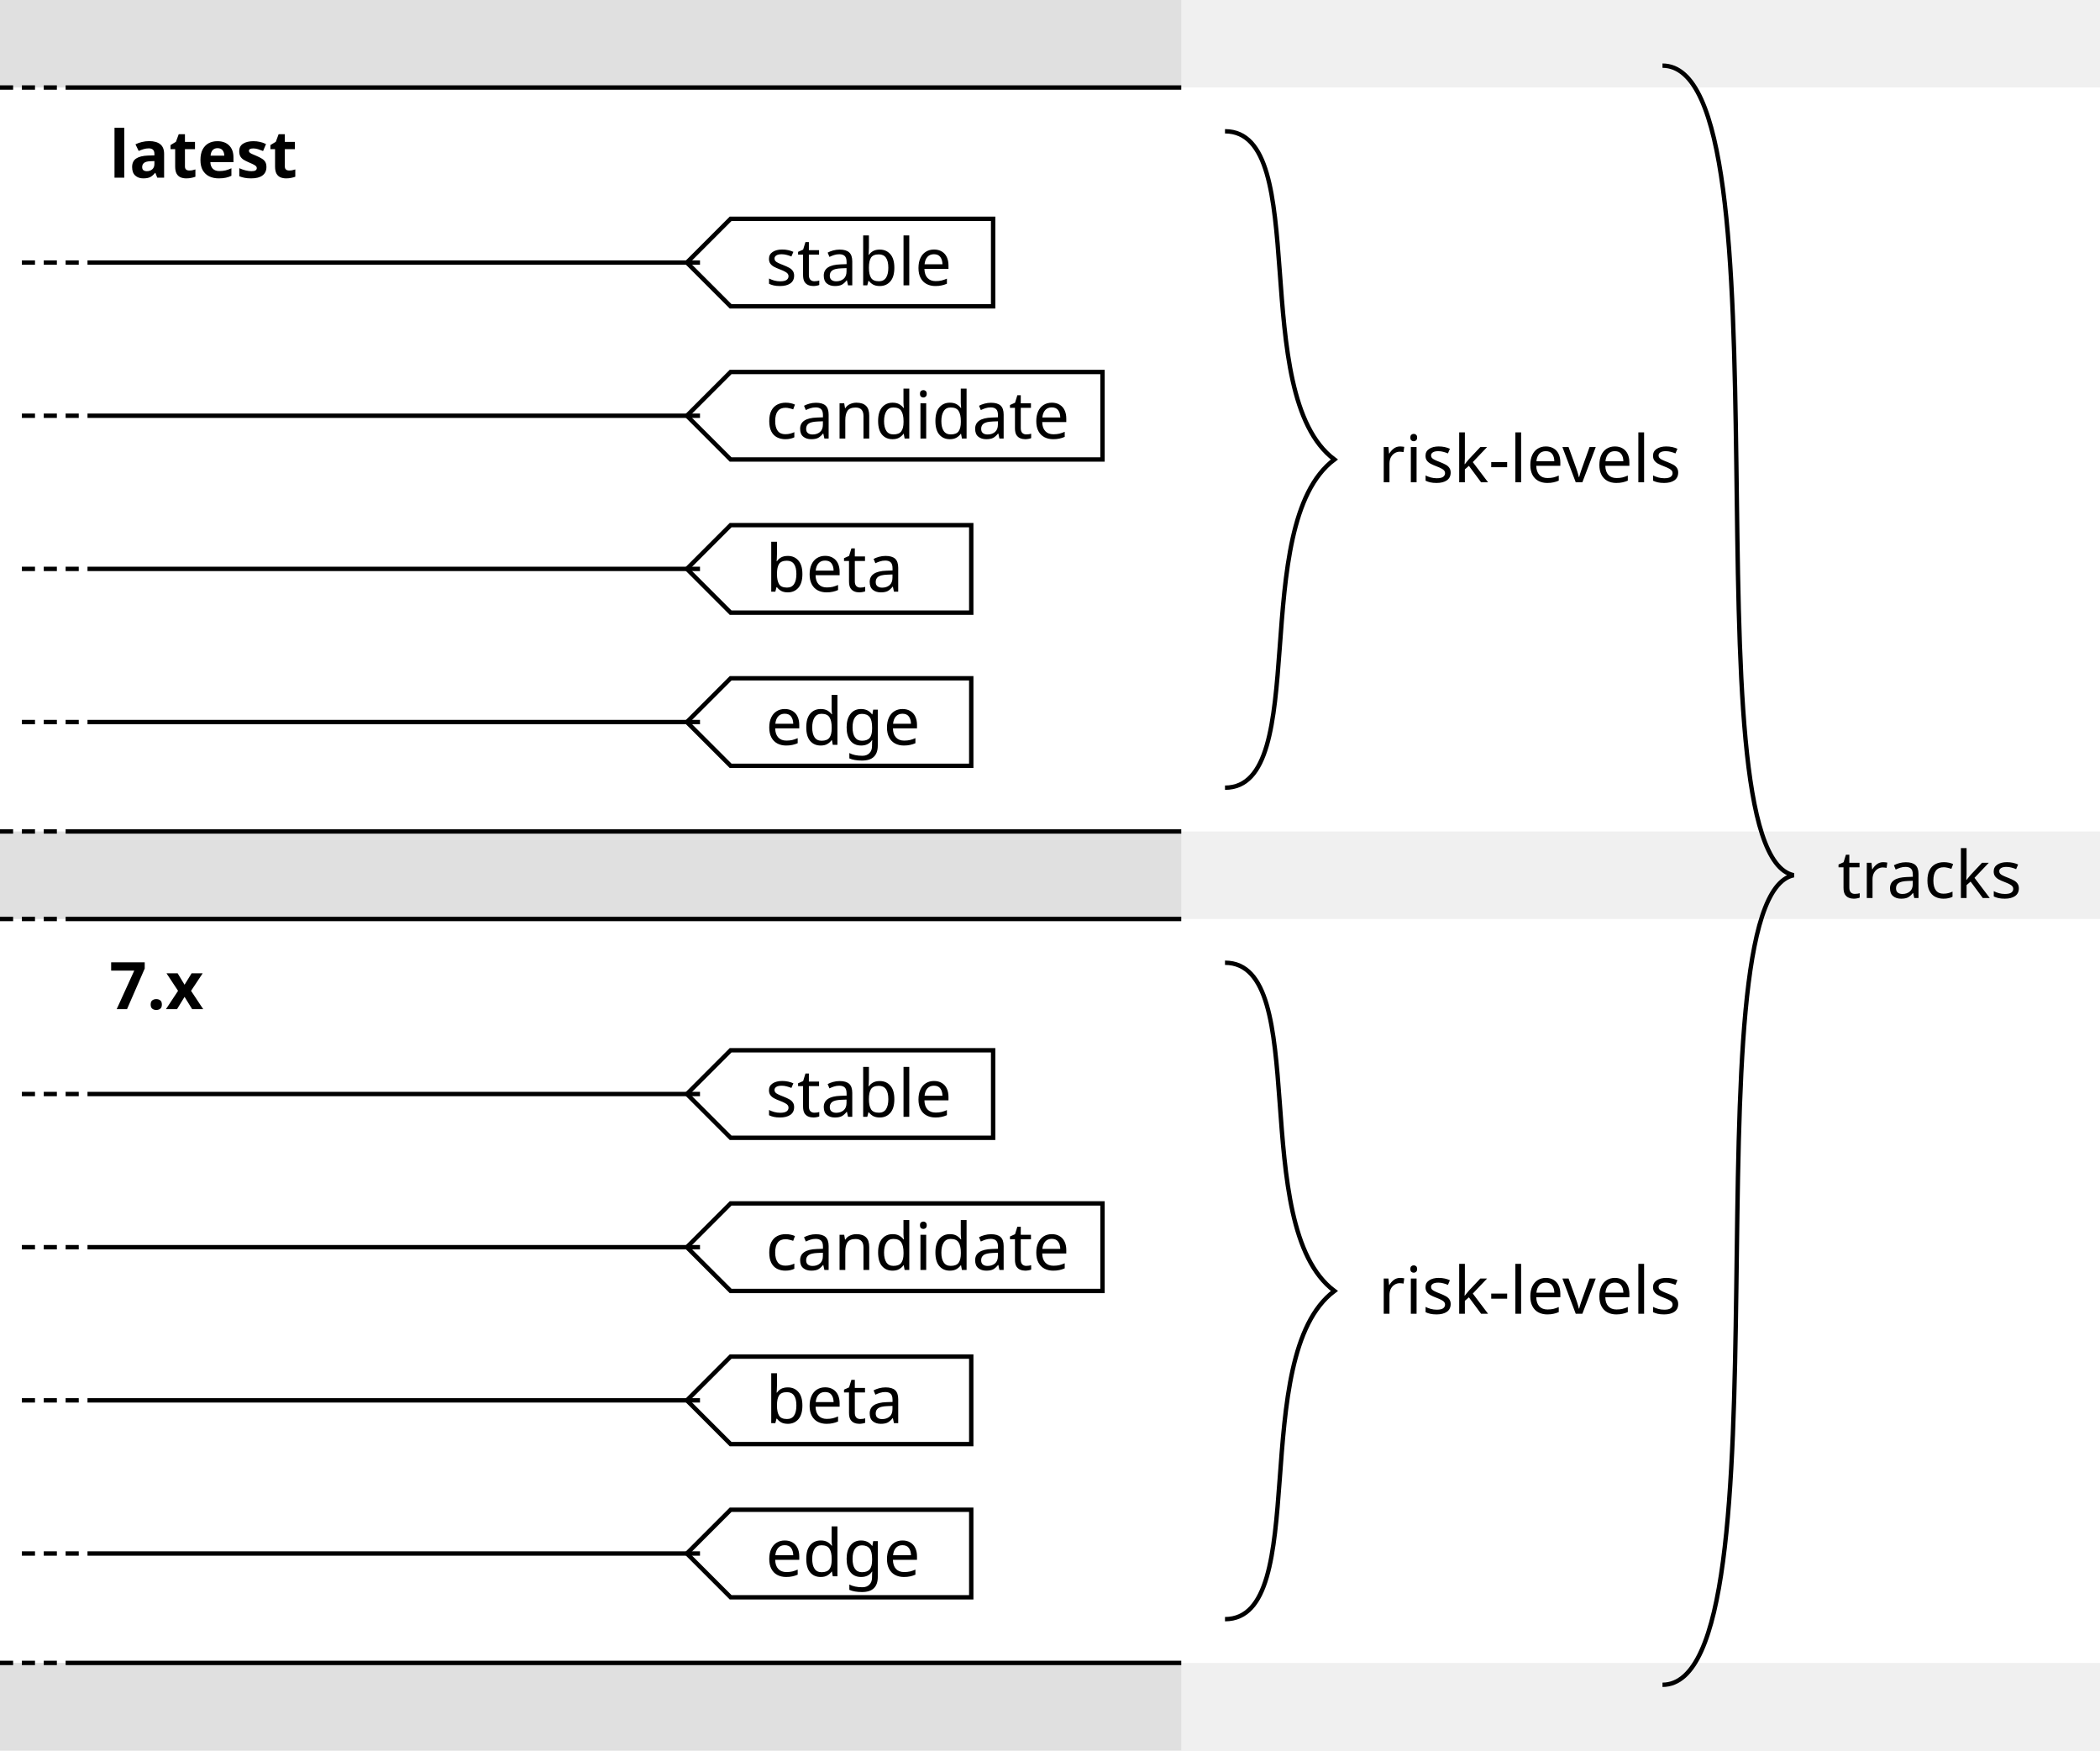
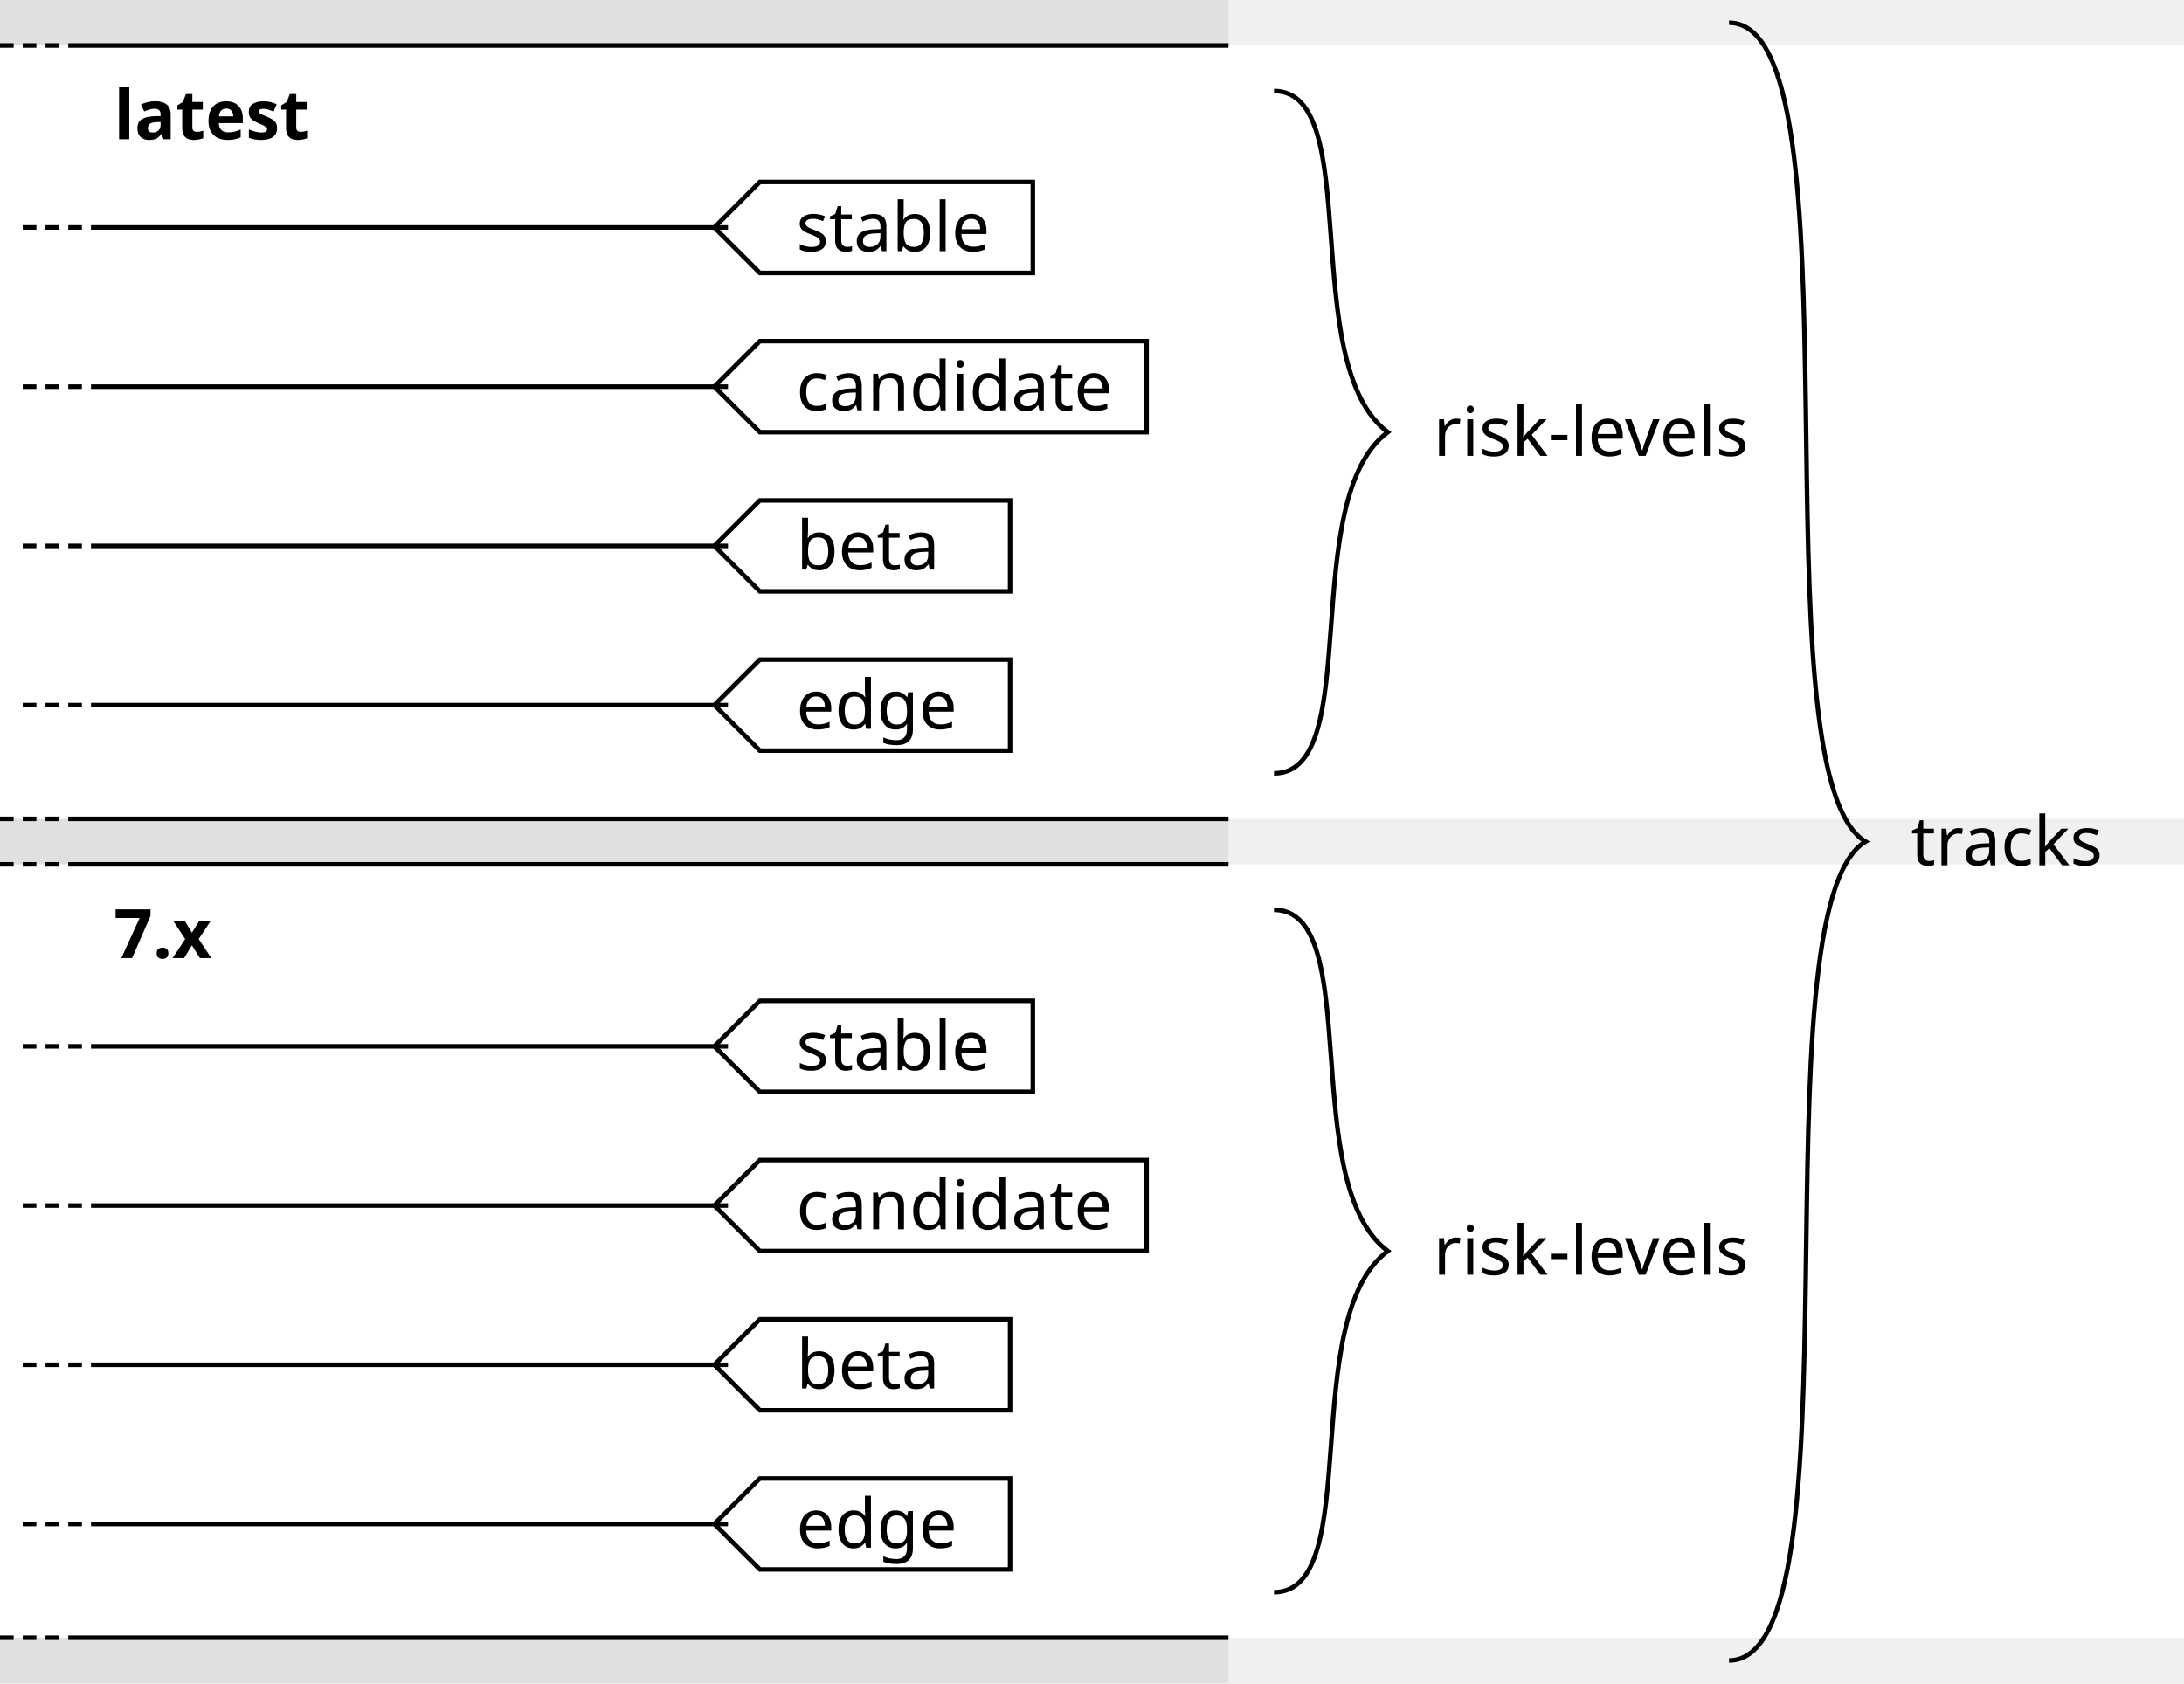
- <svg xmlns="http://www.w3.org/2000/svg" height="400" width="480" version="1.1" viewBox="0 0 480 400">
+ <svg xmlns="http://www.w3.org/2000/svg" height="370" width="480" version="1.1" viewBox="0 0 480 370">
  <defs>
    <g id="outer-line">
      <path d="M 0,0 l 15,0" stroke="black" fill="none" stroke-dasharray="3,2" />
      <path d="M 15,0 l 255,0" stroke="black" fill="none" />
    </g>
    <g id="inner-line">
      <path d="M 0,0 l 15,0" stroke="black" fill="none" stroke-dasharray="3,2" />
      <path d="M 15,0 l 140,0" stroke="black" fill="none" />
    </g>
    <g id="risk-levels">
      <path d="M 0,0 c 20,0 5,60 25,75 c -20,15 -5,75 -25,75 " stroke="black" fill="none" />
      <text x="35" y="75" font-family="Ubuntu" font-size="15" text-anchor="left" dominant-baseline="middle" fill="black">risk-levels</text>
    </g>
    <g id="tracks">
-       <path d="M 0,-185 c 30,0 5,180 30,185 c -25,5 0,185 -30,185 " stroke="black" fill="none" />
+       <path d="M 0,-180 c 30,0 5,165 30,180 c -25,15 0,180 -30,180 " stroke="black" fill="none" />
      <text x="40" y="0" font-family="Ubuntu" font-size="15" text-anchor="left" dominant-baseline="middle" fill="black">tracks</text>
    </g>
  </defs>
-   <rect x="0" y="0" width="270" height="400" fill="#e0e0e0" />
-   <g transform="translate(0,20)">
+   <rect x="0" y="0" width="270" height="370" fill="#e0e0e0" />
+   <g transform="translate(0,10)">
    <rect x="0" y="0" width="480" height="170" fill="white" />
    <use href="#outer-line" x="0" y="0" />
    <use href="#outer-line" x="0" y="170" />
    <text x="25" y="25" font-family="Ubuntu" font-size="15" font-weight="bold" text-anchor="left" dominant-baseline="text-after-edge" fill="black">latest</text>
    <use href="#inner-line" x="5" y="40" />
    <path d="M 157,40 l 10,-10 l 60,0 l 0,20 l -60,0 z" stroke="black" fill="none" />
    <text x="175" y="40" font-family="Ubuntu" font-size="15" text-anchor="left" dominant-baseline="middle" fill="black">stable</text>
    <use href="#inner-line" x="5" y="75" />
    <path d="M 157,75 l 10,-10 l 85,0 l 0,20 l -85,0 z" stroke="black" fill="none" />
    <text x="175" y="75" font-family="Ubuntu" font-size="15" text-anchor="left" dominant-baseline="middle" fill="black">candidate</text>
    <use href="#inner-line" x="5" y="110" />
    <path d="M 157,110 l 10,-10 l 55,0 l 0,20 l -55,0 z" stroke="black" fill="none" />
    <text x="175" y="110" font-family="Ubuntu" font-size="15" text-anchor="left" dominant-baseline="middle" fill="black">beta</text>
    <use href="#inner-line" x="5" y="145" />
    <path d="M 157,145 l 10,-10 l 55,0 l 0,20 l -55,0 z" stroke="black" fill="none" />
    <text x="175" y="145" font-family="Ubuntu" font-size="15" text-anchor="left" dominant-baseline="middle" fill="black">edge</text>
    <use href="#risk-levels" x="280" y="10" />
  </g>
-   <g transform="translate(0,210)">
+   <g transform="translate(0,190)">
    <rect x="0" y="0" width="480" height="170" fill="white" />
    <use href="#outer-line" x="0" y="0" />
    <use href="#outer-line" x="0" y="170" />
    <text x="25" y="25" font-family="Ubuntu" font-size="15" font-weight="bold" text-anchor="left" dominant-baseline="text-after-edge" fill="black">7.x</text>
    <use href="#inner-line" x="5" y="40" />
    <path d="M 157,40 l 10,-10 l 60,0 l 0,20 l -60,0 z" stroke="black" fill="none" />
    <text x="175" y="40" font-family="Ubuntu" font-size="15" text-anchor="left" dominant-baseline="middle" fill="black">stable</text>
    <use href="#inner-line" x="5" y="75" />
    <path d="M 157,75 l 10,-10 l 85,0 l 0,20 l -85,0 z" stroke="black" fill="none" />
    <text x="175" y="75" font-family="Ubuntu" font-size="15" text-anchor="left" dominant-baseline="middle" fill="black">candidate</text>
    <use href="#inner-line" x="5" y="110" />
    <path d="M 157,110 l 10,-10 l 55,0 l 0,20 l -55,0 z" stroke="black" fill="none" />
    <text x="175" y="110" font-family="Ubuntu" font-size="15" text-anchor="left" dominant-baseline="middle" fill="black">beta</text>
    <use href="#inner-line" x="5" y="145" />
    <path d="M 157,145 l 10,-10 l 55,0 l 0,20 l -55,0 z" stroke="black" fill="none" />
    <text x="175" y="145" font-family="Ubuntu" font-size="15" text-anchor="left" dominant-baseline="middle" fill="black">edge</text>
    <use href="#risk-levels" x="280" y="10" />
  </g>
-   <use href="#tracks" x="380" y="200" />
+   <use href="#tracks" x="380" y="185" />
</svg>
